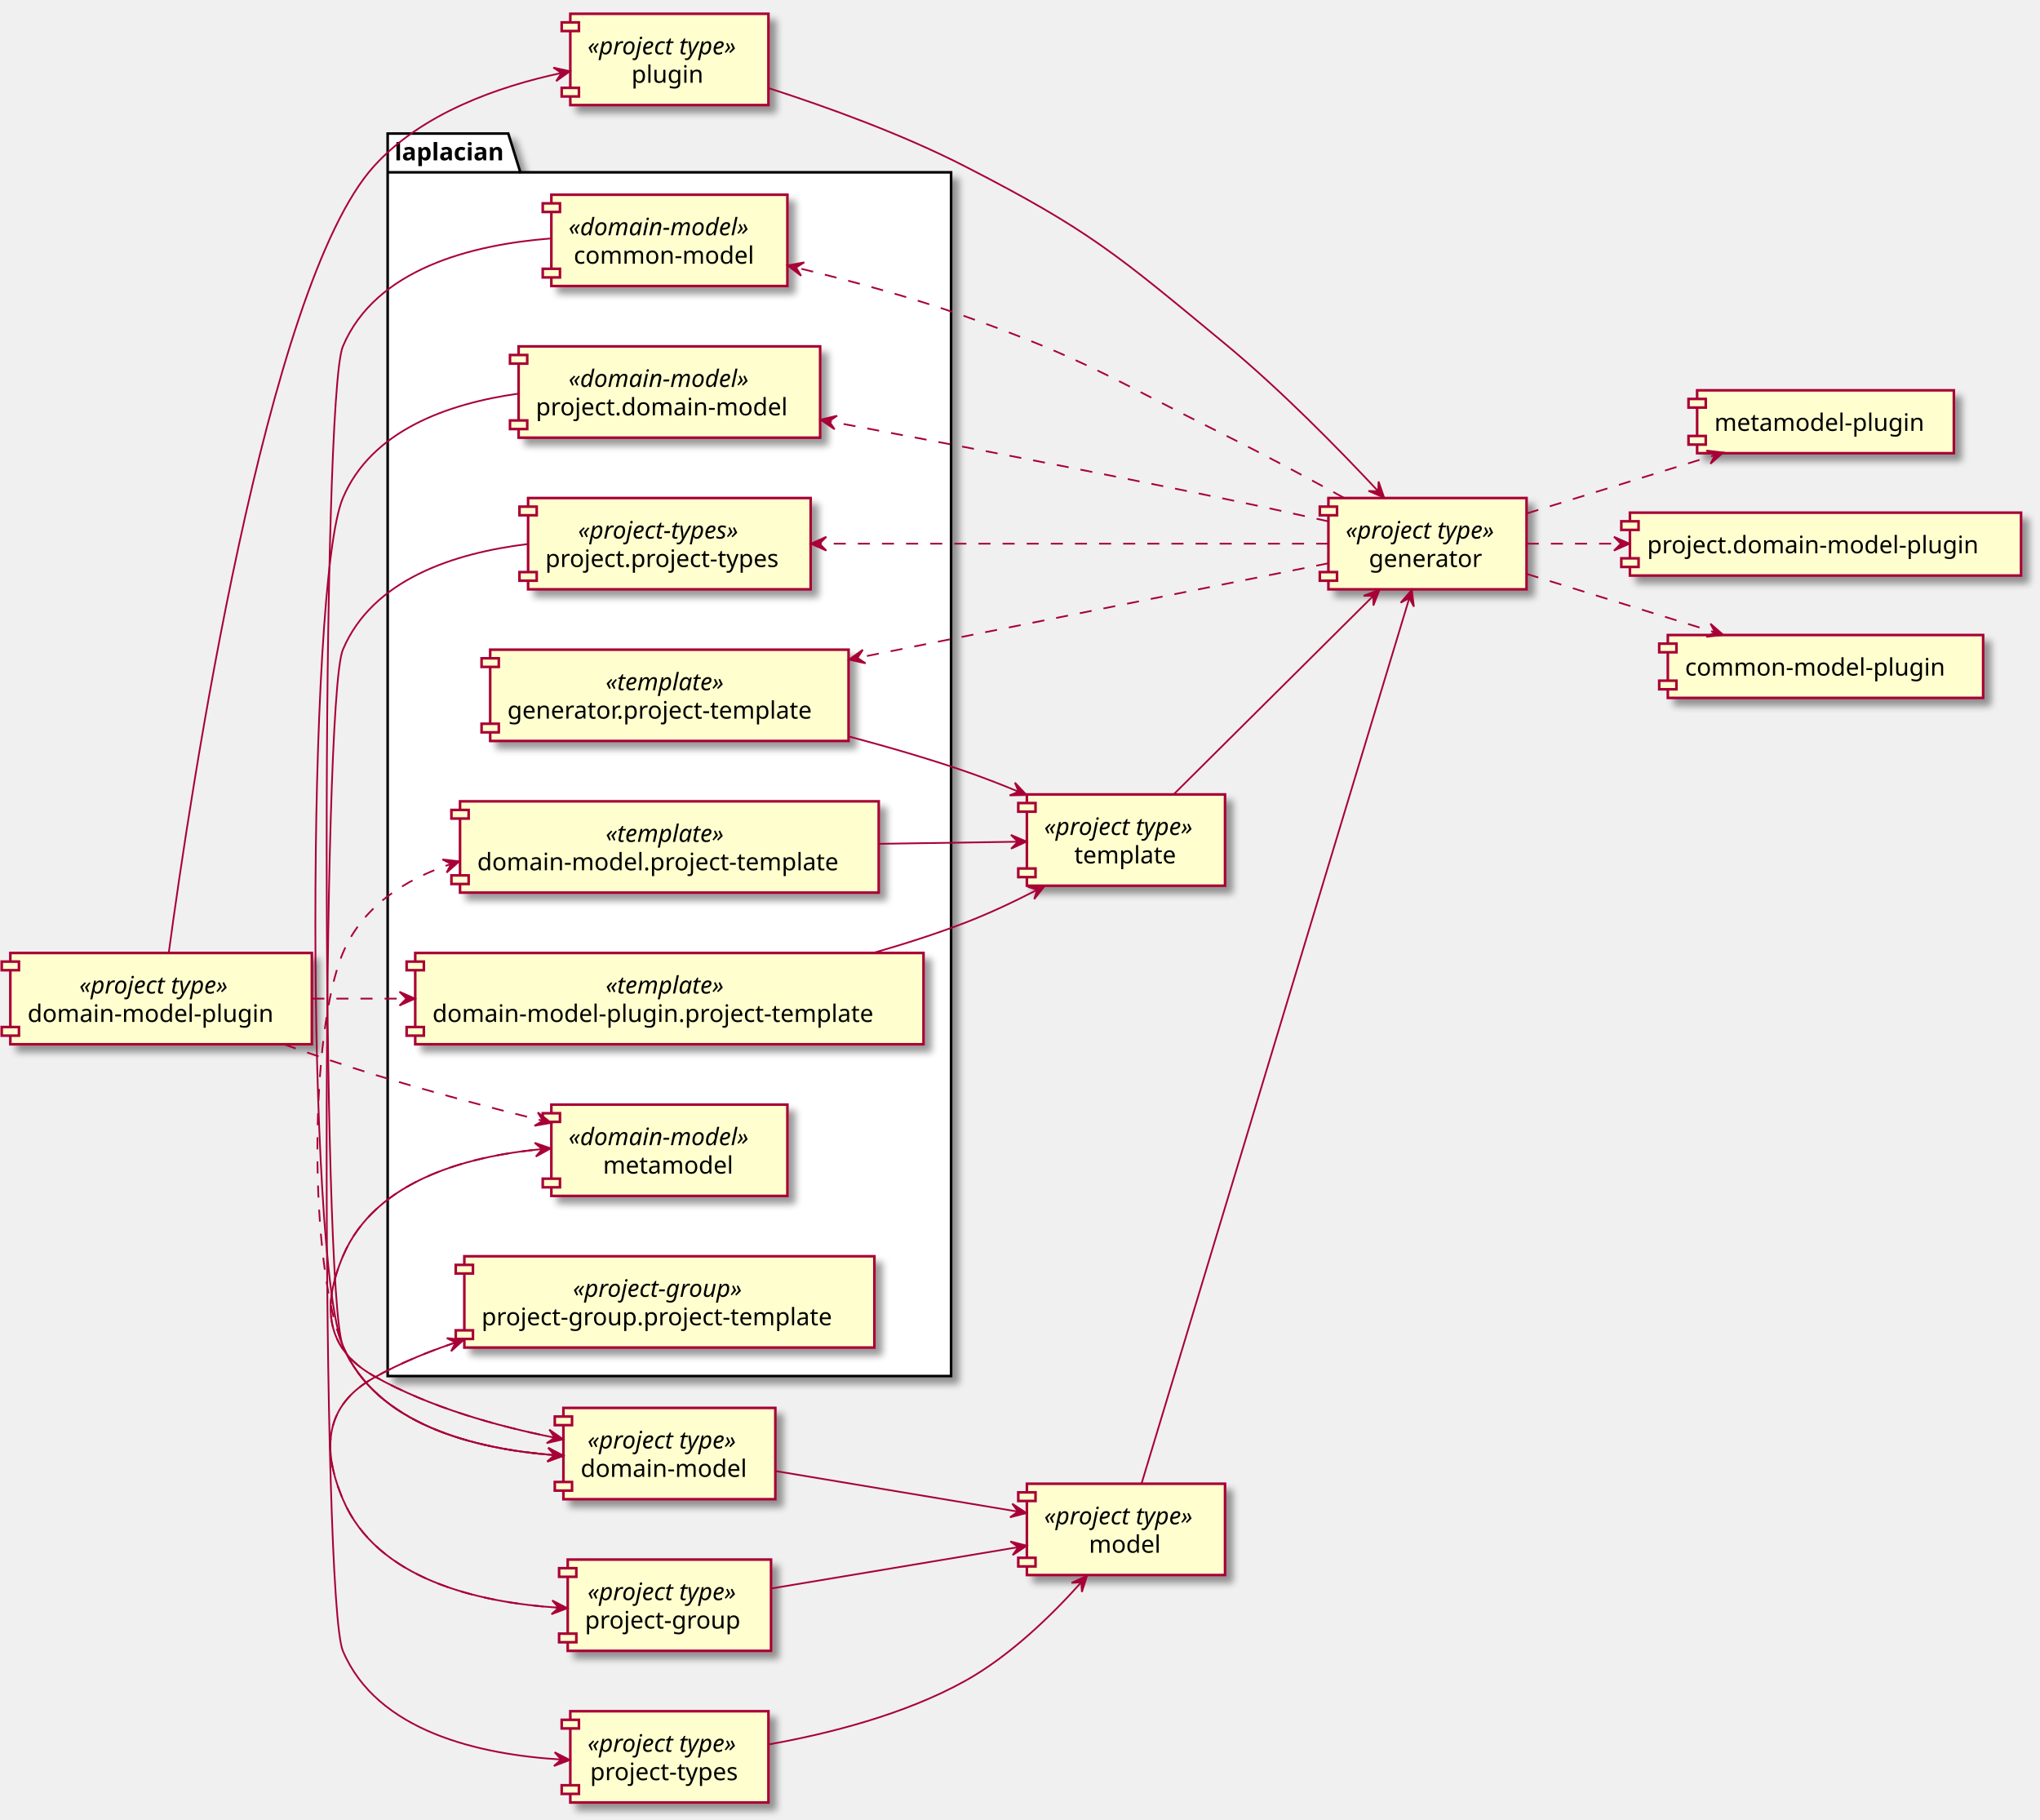
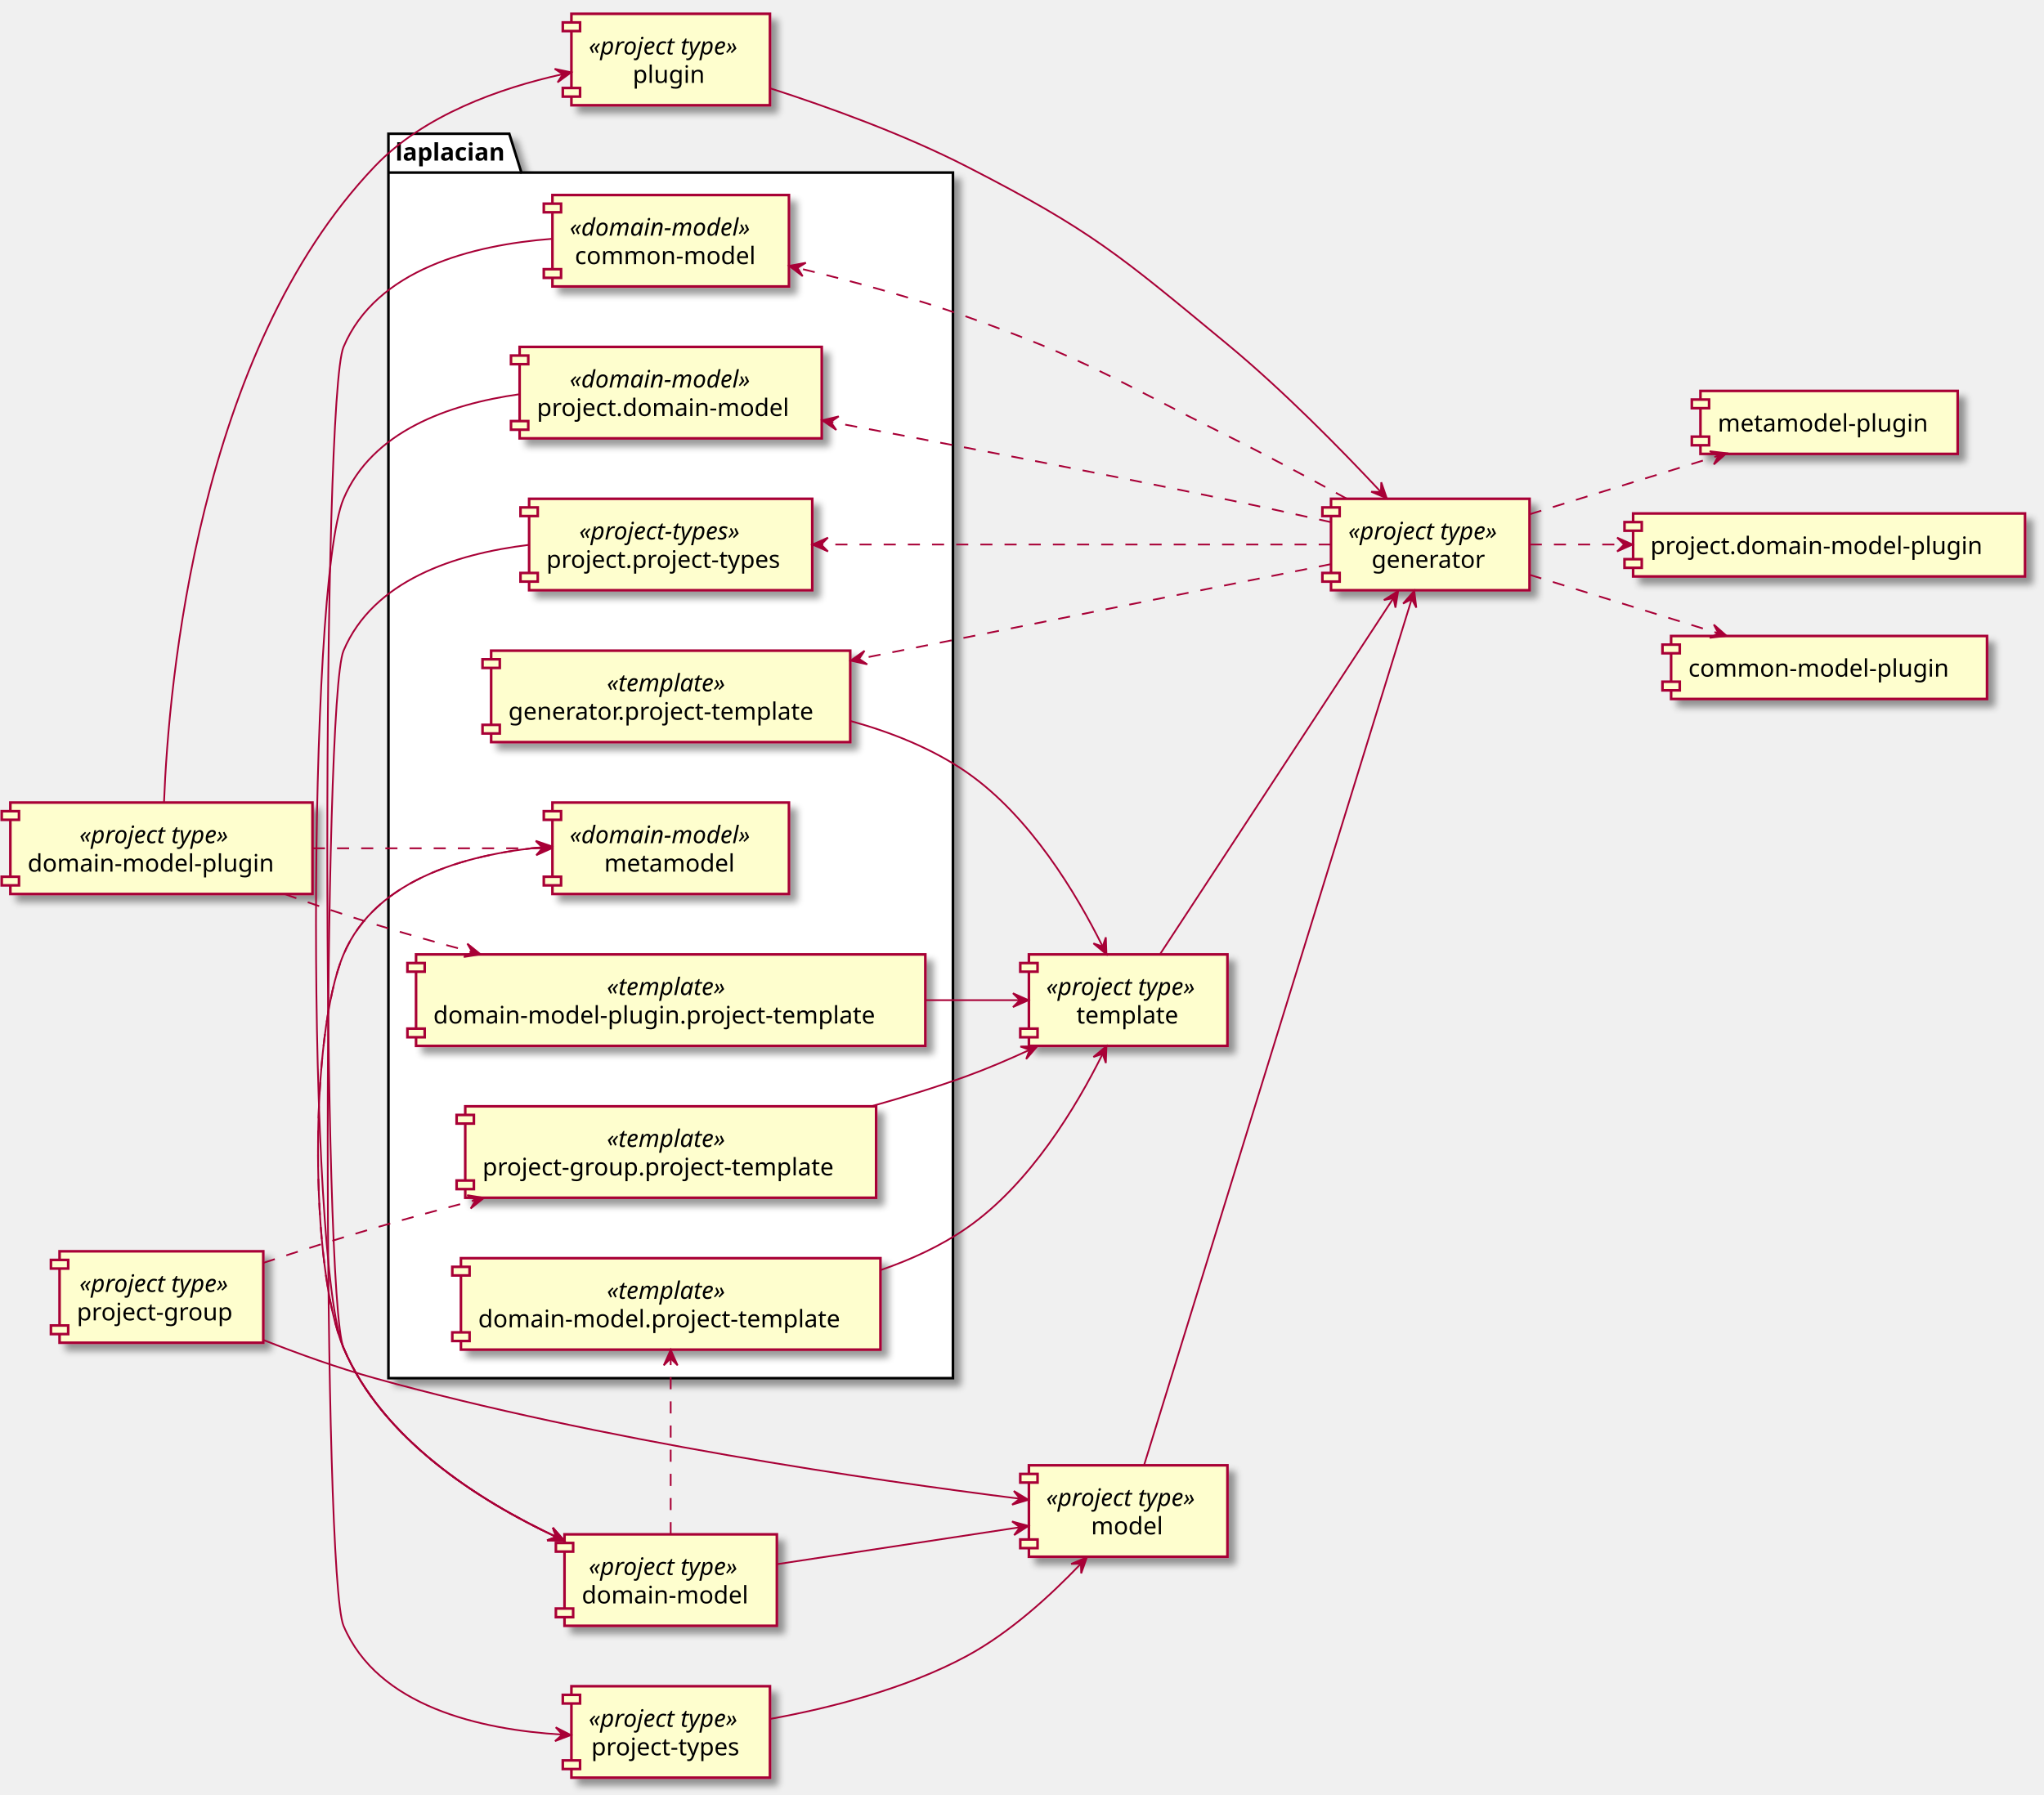
- <svg xmlns="http://www.w3.org/2000/svg" contentScriptType="application/ecmascript" contentStyleType="text/css" height="1056px" preserveAspectRatio="none" style="width:1184px;height:1056px;" version="1.1" viewBox="0 0 1184 1056" width="1184px" zoomAndPan="magnify">
+ <svg xmlns="http://www.w3.org/2000/svg" contentScriptType="application/ecmascript" contentStyleType="text/css" height="1040px" preserveAspectRatio="none" style="width:1184px;height:1040px;" version="1.1" viewBox="0 0 1184 1040" width="1184px" zoomAndPan="magnify">
  <defs>
-     <filter height="300%" id="fo6sfj0bh7zeh" width="300%" x="-1" y="-1">
+     <filter height="300%" id="f139b8uqiqzp6t" width="300%" x="-1" y="-1">
      <feGaussianBlur result="blurOut" stdDeviation="2.0" />
      <feColorMatrix in="blurOut" result="blurOut2" type="matrix" values="0 0 0 0 0 0 0 0 0 0 0 0 0 0 0 0 0 0 .4 0" />
      <feOffset dx="4.0" dy="4.0" in="blurOut2" result="blurOut3" />
      <feBlend in="SourceGraphic" in2="blurOut3" mode="normal" />
    </filter>
  </defs>
  <g>
-     <polygon fill="#FFFFFF" filter="url(#fo6sfj0bh7zeh)" points="225,77.5,295,77.5,302,99.988,552,99.988,552,798.5,225,798.5,225,77.5" style="stroke: #000000; stroke-width: 1.5;" />
+     <polygon fill="#FFFFFF" filter="url(#f139b8uqiqzp6t)" points="225,77.5,295,77.5,302,99.988,552,99.988,552,798.5,225,798.5,225,77.5" style="stroke: #000000; stroke-width: 1.5;" />
    <line style="stroke: #000000; stroke-width: 1.5;" x1="225" x2="302" y1="99.988" y2="99.988" />
    <text fill="#000000" font-family="sans-serif" font-size="14" font-weight="bold" lengthAdjust="spacingAndGlyphs" textLength="64" x="229" y="93.035">laplacian</text>
-     <rect fill="#FEFECE" filter="url(#fo6sfj0bh7zeh)" height="52.977" style="stroke: #A80036; stroke-width: 1.5;" width="137" x="320" y="113" />
+     <rect fill="#FEFECE" filter="url(#f139b8uqiqzp6t)" height="52.977" style="stroke: #A80036; stroke-width: 1.5;" width="137" x="320" y="113" />
    <rect fill="#FEFECE" height="5" style="stroke: #A80036; stroke-width: 1.5;" width="10" x="315" y="118" />
    <rect fill="#FEFECE" height="5" style="stroke: #A80036; stroke-width: 1.5;" width="10" x="315" y="155.977" />
    <text fill="#000000" font-family="sans-serif" font-size="14" font-style="italic" lengthAdjust="spacingAndGlyphs" textLength="117" x="330" y="136.535">«domain-model»</text>
    <text fill="#000000" font-family="sans-serif" font-size="14" lengthAdjust="spacingAndGlyphs" textLength="111" x="333" y="153.023">common-model</text>
-     <rect fill="#FEFECE" filter="url(#fo6sfj0bh7zeh)" height="52.977" style="stroke: #A80036; stroke-width: 1.5;" width="295" x="241" y="553" />
+     <rect fill="#FEFECE" filter="url(#f139b8uqiqzp6t)" height="52.977" style="stroke: #A80036; stroke-width: 1.5;" width="295" x="241" y="553" />
    <rect fill="#FEFECE" height="5" style="stroke: #A80036; stroke-width: 1.5;" width="10" x="236" y="558" />
    <rect fill="#FEFECE" height="5" style="stroke: #A80036; stroke-width: 1.5;" width="10" x="236" y="595.977" />
    <text fill="#000000" font-family="sans-serif" font-size="14" font-style="italic" lengthAdjust="spacingAndGlyphs" textLength="74" x="351.5" y="576.535">«template»</text>
    <text fill="#000000" font-family="sans-serif" font-size="14" lengthAdjust="spacingAndGlyphs" textLength="275" x="251" y="593.023">domain-model-plugin.project-template</text>
-     <rect fill="#FEFECE" filter="url(#fo6sfj0bh7zeh)" height="52.977" style="stroke: #A80036; stroke-width: 1.5;" width="243" x="267" y="465" />
-     <rect fill="#FEFECE" height="5" style="stroke: #A80036; stroke-width: 1.5;" width="10" x="262" y="470" />
-     <rect fill="#FEFECE" height="5" style="stroke: #A80036; stroke-width: 1.5;" width="10" x="262" y="507.977" />
-     <text fill="#000000" font-family="sans-serif" font-size="14" font-style="italic" lengthAdjust="spacingAndGlyphs" textLength="74" x="351.5" y="488.535">«template»</text>
-     <text fill="#000000" font-family="sans-serif" font-size="14" lengthAdjust="spacingAndGlyphs" textLength="223" x="277" y="505.023">domain-model.project-template</text>
-     <rect fill="#FEFECE" filter="url(#fo6sfj0bh7zeh)" height="52.977" style="stroke: #A80036; stroke-width: 1.5;" width="208" x="284.5" y="377" />
+     <rect fill="#FEFECE" filter="url(#f139b8uqiqzp6t)" height="52.977" style="stroke: #A80036; stroke-width: 1.5;" width="243" x="267" y="729" />
+     <rect fill="#FEFECE" height="5" style="stroke: #A80036; stroke-width: 1.5;" width="10" x="262" y="734" />
+     <rect fill="#FEFECE" height="5" style="stroke: #A80036; stroke-width: 1.5;" width="10" x="262" y="771.977" />
+     <text fill="#000000" font-family="sans-serif" font-size="14" font-style="italic" lengthAdjust="spacingAndGlyphs" textLength="74" x="351.5" y="752.535">«template»</text>
+     <text fill="#000000" font-family="sans-serif" font-size="14" lengthAdjust="spacingAndGlyphs" textLength="223" x="277" y="769.023">domain-model.project-template</text>
+     <rect fill="#FEFECE" filter="url(#f139b8uqiqzp6t)" height="52.977" style="stroke: #A80036; stroke-width: 1.5;" width="208" x="284.5" y="377" />
    <rect fill="#FEFECE" height="5" style="stroke: #A80036; stroke-width: 1.5;" width="10" x="279.5" y="382" />
    <rect fill="#FEFECE" height="5" style="stroke: #A80036; stroke-width: 1.5;" width="10" x="279.5" y="419.977" />
    <text fill="#000000" font-family="sans-serif" font-size="14" font-style="italic" lengthAdjust="spacingAndGlyphs" textLength="74" x="351.5" y="400.535">«template»</text>
    <text fill="#000000" font-family="sans-serif" font-size="14" lengthAdjust="spacingAndGlyphs" textLength="188" x="294.5" y="417.023">generator.project-template</text>
-     <rect fill="#FEFECE" filter="url(#fo6sfj0bh7zeh)" height="52.977" style="stroke: #A80036; stroke-width: 1.5;" width="137" x="320" y="641" />
-     <rect fill="#FEFECE" height="5" style="stroke: #A80036; stroke-width: 1.5;" width="10" x="315" y="646" />
-     <rect fill="#FEFECE" height="5" style="stroke: #A80036; stroke-width: 1.5;" width="10" x="315" y="683.977" />
-     <text fill="#000000" font-family="sans-serif" font-size="14" font-style="italic" lengthAdjust="spacingAndGlyphs" textLength="117" x="330" y="664.535">«domain-model»</text>
-     <text fill="#000000" font-family="sans-serif" font-size="14" lengthAdjust="spacingAndGlyphs" textLength="77" x="350" y="681.023">metamodel</text>
-     <rect fill="#FEFECE" filter="url(#fo6sfj0bh7zeh)" height="52.977" style="stroke: #A80036; stroke-width: 1.5;" width="238" x="269.5" y="729" />
-     <rect fill="#FEFECE" height="5" style="stroke: #A80036; stroke-width: 1.5;" width="10" x="264.5" y="734" />
-     <rect fill="#FEFECE" height="5" style="stroke: #A80036; stroke-width: 1.5;" width="10" x="264.5" y="771.977" />
-     <text fill="#000000" font-family="sans-serif" font-size="14" font-style="italic" lengthAdjust="spacingAndGlyphs" textLength="112" x="332.5" y="752.535">«project-group»</text>
-     <text fill="#000000" font-family="sans-serif" font-size="14" lengthAdjust="spacingAndGlyphs" textLength="218" x="279.5" y="769.023">project-group.project-template</text>
-     <rect fill="#FEFECE" filter="url(#fo6sfj0bh7zeh)" height="52.977" style="stroke: #A80036; stroke-width: 1.5;" width="175" x="301" y="201" />
+     <rect fill="#FEFECE" filter="url(#f139b8uqiqzp6t)" height="52.977" style="stroke: #A80036; stroke-width: 1.5;" width="137" x="320" y="465" />
+     <rect fill="#FEFECE" height="5" style="stroke: #A80036; stroke-width: 1.5;" width="10" x="315" y="470" />
+     <rect fill="#FEFECE" height="5" style="stroke: #A80036; stroke-width: 1.5;" width="10" x="315" y="507.977" />
+     <text fill="#000000" font-family="sans-serif" font-size="14" font-style="italic" lengthAdjust="spacingAndGlyphs" textLength="117" x="330" y="488.535">«domain-model»</text>
+     <text fill="#000000" font-family="sans-serif" font-size="14" lengthAdjust="spacingAndGlyphs" textLength="77" x="350" y="505.023">metamodel</text>
+     <rect fill="#FEFECE" filter="url(#f139b8uqiqzp6t)" height="52.977" style="stroke: #A80036; stroke-width: 1.5;" width="238" x="269.5" y="641" />
+     <rect fill="#FEFECE" height="5" style="stroke: #A80036; stroke-width: 1.5;" width="10" x="264.5" y="646" />
+     <rect fill="#FEFECE" height="5" style="stroke: #A80036; stroke-width: 1.5;" width="10" x="264.5" y="683.977" />
+     <text fill="#000000" font-family="sans-serif" font-size="14" font-style="italic" lengthAdjust="spacingAndGlyphs" textLength="74" x="351.5" y="664.535">«template»</text>
+     <text fill="#000000" font-family="sans-serif" font-size="14" lengthAdjust="spacingAndGlyphs" textLength="218" x="279.5" y="681.023">project-group.project-template</text>
+     <rect fill="#FEFECE" filter="url(#f139b8uqiqzp6t)" height="52.977" style="stroke: #A80036; stroke-width: 1.5;" width="175" x="301" y="201" />
    <rect fill="#FEFECE" height="5" style="stroke: #A80036; stroke-width: 1.5;" width="10" x="296" y="206" />
    <rect fill="#FEFECE" height="5" style="stroke: #A80036; stroke-width: 1.5;" width="10" x="296" y="243.977" />
    <text fill="#000000" font-family="sans-serif" font-size="14" font-style="italic" lengthAdjust="spacingAndGlyphs" textLength="117" x="330" y="224.535">«domain-model»</text>
    <text fill="#000000" font-family="sans-serif" font-size="14" lengthAdjust="spacingAndGlyphs" textLength="155" x="311" y="241.023">project.domain-model</text>
-     <rect fill="#FEFECE" filter="url(#fo6sfj0bh7zeh)" height="52.977" style="stroke: #A80036; stroke-width: 1.5;" width="164" x="306.5" y="289" />
+     <rect fill="#FEFECE" filter="url(#f139b8uqiqzp6t)" height="52.977" style="stroke: #A80036; stroke-width: 1.5;" width="164" x="306.5" y="289" />
    <rect fill="#FEFECE" height="5" style="stroke: #A80036; stroke-width: 1.5;" width="10" x="301.5" y="294" />
    <rect fill="#FEFECE" height="5" style="stroke: #A80036; stroke-width: 1.5;" width="10" x="301.5" y="331.977" />
    <text fill="#000000" font-family="sans-serif" font-size="14" font-style="italic" lengthAdjust="spacingAndGlyphs" textLength="106" x="335.5" y="312.535">«project-types»</text>
    <text fill="#000000" font-family="sans-serif" font-size="14" lengthAdjust="spacingAndGlyphs" textLength="144" x="316.5" y="329.023">project.project-types</text>
-     <rect fill="#FEFECE" filter="url(#fo6sfj0bh7zeh)" height="52.977" style="stroke: #A80036; stroke-width: 1.5;" width="175" x="6" y="553" />
-     <rect fill="#FEFECE" height="5" style="stroke: #A80036; stroke-width: 1.5;" width="10" x="1" y="558" />
-     <rect fill="#FEFECE" height="5" style="stroke: #A80036; stroke-width: 1.5;" width="10" x="1" y="595.977" />
-     <text fill="#000000" font-family="sans-serif" font-size="14" font-style="italic" lengthAdjust="spacingAndGlyphs" textLength="95" x="46" y="576.535">«project type»</text>
-     <text fill="#000000" font-family="sans-serif" font-size="14" lengthAdjust="spacingAndGlyphs" textLength="155" x="16" y="593.023">domain-model-plugin</text>
-     <rect fill="#FEFECE" filter="url(#fo6sfj0bh7zeh)" height="52.977" style="stroke: #A80036; stroke-width: 1.5;" width="123" x="327" y="817" />
-     <rect fill="#FEFECE" height="5" style="stroke: #A80036; stroke-width: 1.5;" width="10" x="322" y="822" />
-     <rect fill="#FEFECE" height="5" style="stroke: #A80036; stroke-width: 1.5;" width="10" x="322" y="859.977" />
-     <text fill="#000000" font-family="sans-serif" font-size="14" font-style="italic" lengthAdjust="spacingAndGlyphs" textLength="95" x="341" y="840.535">«project type»</text>
-     <text fill="#000000" font-family="sans-serif" font-size="14" lengthAdjust="spacingAndGlyphs" textLength="103" x="337" y="857.023">domain-model</text>
-     <rect fill="#FEFECE" filter="url(#fo6sfj0bh7zeh)" height="52.977" style="stroke: #A80036; stroke-width: 1.5;" width="115" x="771" y="289" />
+     <rect fill="#FEFECE" filter="url(#f139b8uqiqzp6t)" height="52.977" style="stroke: #A80036; stroke-width: 1.5;" width="175" x="6" y="465" />
+     <rect fill="#FEFECE" height="5" style="stroke: #A80036; stroke-width: 1.5;" width="10" x="1" y="470" />
+     <rect fill="#FEFECE" height="5" style="stroke: #A80036; stroke-width: 1.5;" width="10" x="1" y="507.977" />
+     <text fill="#000000" font-family="sans-serif" font-size="14" font-style="italic" lengthAdjust="spacingAndGlyphs" textLength="95" x="46" y="488.535">«project type»</text>
+     <text fill="#000000" font-family="sans-serif" font-size="14" lengthAdjust="spacingAndGlyphs" textLength="155" x="16" y="505.023">domain-model-plugin</text>
+     <rect fill="#FEFECE" filter="url(#f139b8uqiqzp6t)" height="52.977" style="stroke: #A80036; stroke-width: 1.5;" width="123" x="327" y="889" />
+     <rect fill="#FEFECE" height="5" style="stroke: #A80036; stroke-width: 1.5;" width="10" x="322" y="894" />
+     <rect fill="#FEFECE" height="5" style="stroke: #A80036; stroke-width: 1.5;" width="10" x="322" y="931.977" />
+     <text fill="#000000" font-family="sans-serif" font-size="14" font-style="italic" lengthAdjust="spacingAndGlyphs" textLength="95" x="341" y="912.535">«project type»</text>
+     <text fill="#000000" font-family="sans-serif" font-size="14" lengthAdjust="spacingAndGlyphs" textLength="103" x="337" y="929.023">domain-model</text>
+     <rect fill="#FEFECE" filter="url(#f139b8uqiqzp6t)" height="52.977" style="stroke: #A80036; stroke-width: 1.5;" width="115" x="771" y="289" />
    <rect fill="#FEFECE" height="5" style="stroke: #A80036; stroke-width: 1.5;" width="10" x="766" y="294" />
    <rect fill="#FEFECE" height="5" style="stroke: #A80036; stroke-width: 1.5;" width="10" x="766" y="331.977" />
    <text fill="#000000" font-family="sans-serif" font-size="14" font-style="italic" lengthAdjust="spacingAndGlyphs" textLength="95" x="781" y="312.535">«project type»</text>
    <text fill="#000000" font-family="sans-serif" font-size="14" lengthAdjust="spacingAndGlyphs" textLength="68" x="794.5" y="329.023">generator</text>
-     <rect fill="#FEFECE" filter="url(#fo6sfj0bh7zeh)" height="52.977" style="stroke: #A80036; stroke-width: 1.5;" width="115" x="596" y="861" />
-     <rect fill="#FEFECE" height="5" style="stroke: #A80036; stroke-width: 1.5;" width="10" x="591" y="866" />
-     <rect fill="#FEFECE" height="5" style="stroke: #A80036; stroke-width: 1.5;" width="10" x="591" y="903.977" />
-     <text fill="#000000" font-family="sans-serif" font-size="14" font-style="italic" lengthAdjust="spacingAndGlyphs" textLength="95" x="606" y="884.535">«project type»</text>
-     <text fill="#000000" font-family="sans-serif" font-size="14" lengthAdjust="spacingAndGlyphs" textLength="43" x="632" y="901.023">model</text>
-     <rect fill="#FEFECE" filter="url(#fo6sfj0bh7zeh)" height="52.977" style="stroke: #A80036; stroke-width: 1.5;" width="115" x="331" y="8" />
+     <rect fill="#FEFECE" filter="url(#f139b8uqiqzp6t)" height="52.977" style="stroke: #A80036; stroke-width: 1.5;" width="115" x="596" y="849" />
+     <rect fill="#FEFECE" height="5" style="stroke: #A80036; stroke-width: 1.5;" width="10" x="591" y="854" />
+     <rect fill="#FEFECE" height="5" style="stroke: #A80036; stroke-width: 1.5;" width="10" x="591" y="891.977" />
+     <text fill="#000000" font-family="sans-serif" font-size="14" font-style="italic" lengthAdjust="spacingAndGlyphs" textLength="95" x="606" y="872.535">«project type»</text>
+     <text fill="#000000" font-family="sans-serif" font-size="14" lengthAdjust="spacingAndGlyphs" textLength="43" x="632" y="889.023">model</text>
+     <rect fill="#FEFECE" filter="url(#f139b8uqiqzp6t)" height="52.977" style="stroke: #A80036; stroke-width: 1.5;" width="115" x="331" y="8" />
    <rect fill="#FEFECE" height="5" style="stroke: #A80036; stroke-width: 1.5;" width="10" x="326" y="13" />
    <rect fill="#FEFECE" height="5" style="stroke: #A80036; stroke-width: 1.5;" width="10" x="326" y="50.977" />
    <text fill="#000000" font-family="sans-serif" font-size="14" font-style="italic" lengthAdjust="spacingAndGlyphs" textLength="95" x="341" y="31.535">«project type»</text>
    <text fill="#000000" font-family="sans-serif" font-size="14" lengthAdjust="spacingAndGlyphs" textLength="44" x="366.5" y="48.023">plugin</text>
-     <rect fill="#FEFECE" filter="url(#fo6sfj0bh7zeh)" height="52.977" style="stroke: #A80036; stroke-width: 1.5;" width="118" x="329.5" y="905" />
-     <rect fill="#FEFECE" height="5" style="stroke: #A80036; stroke-width: 1.5;" width="10" x="324.5" y="910" />
-     <rect fill="#FEFECE" height="5" style="stroke: #A80036; stroke-width: 1.5;" width="10" x="324.5" y="947.977" />
-     <text fill="#000000" font-family="sans-serif" font-size="14" font-style="italic" lengthAdjust="spacingAndGlyphs" textLength="95" x="341" y="928.535">«project type»</text>
-     <text fill="#000000" font-family="sans-serif" font-size="14" lengthAdjust="spacingAndGlyphs" textLength="98" x="339.5" y="945.023">project-group</text>
-     <rect fill="#FEFECE" filter="url(#fo6sfj0bh7zeh)" height="52.977" style="stroke: #A80036; stroke-width: 1.5;" width="115" x="331" y="993" />
-     <rect fill="#FEFECE" height="5" style="stroke: #A80036; stroke-width: 1.5;" width="10" x="326" y="998" />
-     <rect fill="#FEFECE" height="5" style="stroke: #A80036; stroke-width: 1.5;" width="10" x="326" y="1035.977" />
-     <text fill="#000000" font-family="sans-serif" font-size="14" font-style="italic" lengthAdjust="spacingAndGlyphs" textLength="95" x="341" y="1016.535">«project type»</text>
-     <text fill="#000000" font-family="sans-serif" font-size="14" lengthAdjust="spacingAndGlyphs" textLength="92" x="342.5" y="1033.023">project-types</text>
-     <rect fill="#FEFECE" filter="url(#fo6sfj0bh7zeh)" height="52.977" style="stroke: #A80036; stroke-width: 1.5;" width="115" x="596" y="461" />
-     <rect fill="#FEFECE" height="5" style="stroke: #A80036; stroke-width: 1.5;" width="10" x="591" y="466" />
-     <rect fill="#FEFECE" height="5" style="stroke: #A80036; stroke-width: 1.5;" width="10" x="591" y="503.977" />
-     <text fill="#000000" font-family="sans-serif" font-size="14" font-style="italic" lengthAdjust="spacingAndGlyphs" textLength="95" x="606" y="484.535">«project type»</text>
-     <text fill="#000000" font-family="sans-serif" font-size="14" lengthAdjust="spacingAndGlyphs" textLength="60" x="623.5" y="501.023">template</text>
-     <rect fill="#FEFECE" filter="url(#fo6sfj0bh7zeh)" height="36.488" style="stroke: #A80036; stroke-width: 1.5;" width="149" x="985" y="226.5" />
+     <rect fill="#FEFECE" filter="url(#f139b8uqiqzp6t)" height="52.977" style="stroke: #A80036; stroke-width: 1.5;" width="118" x="34.5" y="725" />
+     <rect fill="#FEFECE" height="5" style="stroke: #A80036; stroke-width: 1.5;" width="10" x="29.5" y="730" />
+     <rect fill="#FEFECE" height="5" style="stroke: #A80036; stroke-width: 1.5;" width="10" x="29.5" y="767.977" />
+     <text fill="#000000" font-family="sans-serif" font-size="14" font-style="italic" lengthAdjust="spacingAndGlyphs" textLength="95" x="46" y="748.535">«project type»</text>
+     <text fill="#000000" font-family="sans-serif" font-size="14" lengthAdjust="spacingAndGlyphs" textLength="98" x="44.5" y="765.023">project-group</text>
+     <rect fill="#FEFECE" filter="url(#f139b8uqiqzp6t)" height="52.977" style="stroke: #A80036; stroke-width: 1.5;" width="115" x="331" y="977" />
+     <rect fill="#FEFECE" height="5" style="stroke: #A80036; stroke-width: 1.5;" width="10" x="326" y="982" />
+     <rect fill="#FEFECE" height="5" style="stroke: #A80036; stroke-width: 1.5;" width="10" x="326" y="1019.977" />
+     <text fill="#000000" font-family="sans-serif" font-size="14" font-style="italic" lengthAdjust="spacingAndGlyphs" textLength="95" x="341" y="1000.535">«project type»</text>
+     <text fill="#000000" font-family="sans-serif" font-size="14" lengthAdjust="spacingAndGlyphs" textLength="92" x="342.5" y="1017.023">project-types</text>
+     <rect fill="#FEFECE" filter="url(#f139b8uqiqzp6t)" height="52.977" style="stroke: #A80036; stroke-width: 1.5;" width="115" x="596" y="553" />
+     <rect fill="#FEFECE" height="5" style="stroke: #A80036; stroke-width: 1.5;" width="10" x="591" y="558" />
+     <rect fill="#FEFECE" height="5" style="stroke: #A80036; stroke-width: 1.5;" width="10" x="591" y="595.977" />
+     <text fill="#000000" font-family="sans-serif" font-size="14" font-style="italic" lengthAdjust="spacingAndGlyphs" textLength="95" x="606" y="576.535">«project type»</text>
+     <text fill="#000000" font-family="sans-serif" font-size="14" lengthAdjust="spacingAndGlyphs" textLength="60" x="623.5" y="593.023">template</text>
+     <rect fill="#FEFECE" filter="url(#f139b8uqiqzp6t)" height="36.488" style="stroke: #A80036; stroke-width: 1.5;" width="149" x="985" y="226.5" />
    <rect fill="#FEFECE" height="5" style="stroke: #A80036; stroke-width: 1.5;" width="10" x="980" y="231.5" />
    <rect fill="#FEFECE" height="5" style="stroke: #A80036; stroke-width: 1.5;" width="10" x="980" y="252.988" />
    <text fill="#000000" font-family="sans-serif" font-size="14" lengthAdjust="spacingAndGlyphs" textLength="129" x="995" y="250.035">metamodel-plugin</text>
-     <rect fill="#FEFECE" filter="url(#fo6sfj0bh7zeh)" height="36.488" style="stroke: #A80036; stroke-width: 1.5;" width="227" x="946" y="297.5" />
+     <rect fill="#FEFECE" filter="url(#f139b8uqiqzp6t)" height="36.488" style="stroke: #A80036; stroke-width: 1.5;" width="227" x="946" y="297.5" />
    <rect fill="#FEFECE" height="5" style="stroke: #A80036; stroke-width: 1.5;" width="10" x="941" y="302.5" />
    <rect fill="#FEFECE" height="5" style="stroke: #A80036; stroke-width: 1.5;" width="10" x="941" y="323.988" />
    <text fill="#000000" font-family="sans-serif" font-size="14" lengthAdjust="spacingAndGlyphs" textLength="207" x="956" y="321.035">project.domain-model-plugin</text>
-     <rect fill="#FEFECE" filter="url(#fo6sfj0bh7zeh)" height="36.488" style="stroke: #A80036; stroke-width: 1.5;" width="183" x="968" y="368.5" />
+     <rect fill="#FEFECE" filter="url(#f139b8uqiqzp6t)" height="36.488" style="stroke: #A80036; stroke-width: 1.5;" width="183" x="968" y="368.5" />
    <rect fill="#FEFECE" height="5" style="stroke: #A80036; stroke-width: 1.5;" width="10" x="963" y="373.5" />
    <rect fill="#FEFECE" height="5" style="stroke: #A80036; stroke-width: 1.5;" width="10" x="963" y="394.988" />
    <text fill="#000000" font-family="sans-serif" font-size="14" lengthAdjust="spacingAndGlyphs" textLength="163" x="978" y="392.035">common-model-plugin</text>
-     <path d="M97.95,552.88 C110.21,462.01 154.33,165.8 217,96.5 C244.79,65.77 289.03,50.25 325.48,42.43 " fill="none" id="domain-model-plugin-plugin" style="stroke: #A80036; stroke-width: 1.0;" />
-     <polygon fill="#A80036" points="330.8,41.33,321.175,39.243,325.904,42.346,322.801,47.076,330.8,41.33" style="stroke: #A80036; stroke-width: 1.0;" />
-     <path d="M450.17,853.65 C492.3,860.7 548.25,870.06 590.64,877.15 " fill="none" id="domain-model-model" style="stroke: #A80036; stroke-width: 1.0;" />
-     <polygon fill="#A80036" points="595.74,878,587.512,872.586,590.807,877.185,586.208,880.479,595.74,878" style="stroke: #A80036; stroke-width: 1.0;" />
-     <path d="M662.61,860.68 C691.19,766.19 787.12,449.02 817.9,347.23 " fill="none" id="model-generator" style="stroke: #A80036; stroke-width: 1.0;" />
-     <polygon fill="#A80036" points="819.41,342.26,812.962,349.705,817.954,347.043,820.615,352.035,819.41,342.26" style="stroke: #A80036; stroke-width: 1.0;" />
+     <path d="M95,464.94 C97.74,395.02 114.71,203.83 217,96.5 C245.48,66.62 289.48,51.08 325.65,43.04 " fill="none" id="domain-model-plugin-plugin" style="stroke: #A80036; stroke-width: 1.0;" />
+     <polygon fill="#A80036" points="330.93,41.9,321.288,39.894,326.043,42.957,322.979,47.713,330.93,41.9" style="stroke: #A80036; stroke-width: 1.0;" />
+     <path d="M450.17,906.27 C492.3,899.87 548.25,891.36 590.64,884.91 " fill="none" id="domain-model-model" style="stroke: #A80036; stroke-width: 1.0;" />
+     <polygon fill="#A80036" points="595.74,884.13,586.239,881.535,590.797,884.885,587.447,889.443,595.74,884.13" style="stroke: #A80036; stroke-width: 1.0;" />
+     <path d="M662.73,848.87 C691.39,756.1 786.76,447.37 817.71,347.19 " fill="none" id="model-generator" style="stroke: #A80036; stroke-width: 1.0;" />
+     <polygon fill="#A80036" points="819.22,342.3,812.752,349.727,817.751,347.079,820.398,352.078,819.22,342.3" style="stroke: #A80036; stroke-width: 1.0;" />
    <path d="M446.27,51.2 C480.16,62.12 523.56,77.82 560,96.5 C632.29,133.56 648.39,147.73 711,199.5 C743.36,226.26 777.01,260.58 799.77,284.92 " fill="none" id="plugin-generator" style="stroke: #A80036; stroke-width: 1.0;" />
    <polygon fill="#A80036" points="803.33,288.74,800.112,279.432,799.918,285.085,794.264,284.891,803.33,288.74" style="stroke: #A80036; stroke-width: 1.0;" />
-     <path d="M447.54,921.79 C490.07,914.67 547.7,905.03 591.02,897.79 " fill="none" id="project-group-model" style="stroke: #A80036; stroke-width: 1.0;" />
-     <polygon fill="#A80036" points="595.96,896.96,586.421,894.508,591.029,897.789,587.748,902.397,595.96,896.96" style="stroke: #A80036; stroke-width: 1.0;" />
-     <path d="M446.31,1012.24 C480.82,1006.08 524.85,995 560,975.5 C586.17,960.98 610.46,937.31 627.58,918.16 " fill="none" id="project-types-model" style="stroke: #A80036; stroke-width: 1.0;" />
-     <polygon fill="#A80036" points="630.9,914.4,621.939,918.486,627.585,918.143,627.928,923.79,630.9,914.4" style="stroke: #A80036; stroke-width: 1.0;" />
-     <path d="M681.53,460.62 C712.76,429.57 764.04,378.59 796.76,346.06 " fill="none" id="template-generator" style="stroke: #A80036; stroke-width: 1.0;" />
-     <polygon fill="#A80036" points="800.66,342.19,791.461,345.707,797.117,345.718,797.106,351.375,800.66,342.19" style="stroke: #A80036; stroke-width: 1.0;" />
-     <path d="M319.63,138.38 C273.54,141.98 217.98,156.08 199,201 C186.46,230.68 186.46,751.32 199,781 C218.32,826.72 275.37,840.84 321.87,844.41 " fill="none" id="common-model-domain-model" style="stroke: #A80036; stroke-width: 1.0;" />
-     <polygon fill="#A80036" points="326.91,844.76,318.206,840.152,321.922,844.417,317.657,848.133,326.91,844.76" style="stroke: #A80036; stroke-width: 1.0;" />
-     <path d="M507.08,552.89 C525.02,547.76 543.16,541.95 560,535.5 C573.97,530.15 588.56,523.26 601.91,516.37 " fill="none" id="domain-model-plugin.project-template-template" style="stroke: #A80036; stroke-width: 1.0;" />
-     <polygon fill="#A80036" points="606.39,514.03,596.561,514.653,601.959,516.346,600.266,521.744,606.39,514.03" style="stroke: #A80036; stroke-width: 1.0;" />
-     <path d="M510.22,489.66 C538.08,489.24 566.6,488.81 590.71,488.44 " fill="none" id="domain-model.project-template-template" style="stroke: #A80036; stroke-width: 1.0;" />
-     <polygon fill="#A80036" points="595.78,488.36,586.724,484.489,590.78,488.431,586.838,492.488,595.78,488.36" style="stroke: #A80036; stroke-width: 1.0;" />
-     <path d="M492.6,427.35 C515.01,433.3 538.46,440.11 560,447.5 C570.19,450.99 580.83,455.12 591.11,459.38 " fill="none" id="generator.project-template-template" style="stroke: #A80036; stroke-width: 1.0;" />
-     <polygon fill="#A80036" points="595.81,461.34,589.049,454.179,591.197,459.412,585.964,461.56,595.81,461.34" style="stroke: #A80036; stroke-width: 1.0;" />
-     <path d="M319.63,666.38 C273.54,669.98 217.98,684.08 199,729 C186.58,758.39 189.21,782.81 217,798.5 C249.06,816.6 288.6,827.61 321.63,834.2 " fill="none" id="metamodel-domain-model" style="stroke: #A80036; stroke-width: 1.0;" />
-     <polygon fill="#A80036" points="326.87,835.22,318.801,829.573,321.962,834.264,317.271,837.426,326.87,835.22" style="stroke: #A80036; stroke-width: 1.0;" />
-     <path d="M326.87,835.22 C292.85,828.77 250.77,817.57 217,798.5 C189.21,782.81 186.58,758.39 199,729 C217.28,685.74 269.47,671.07 314.46,666.83 " fill="none" id="domain-model-metamodel" style="stroke: #A80036; stroke-width: 1.0; stroke-dasharray: 7.0,7.0;" />
-     <polygon fill="#A80036" points="319.63,666.38,310.32,663.165,314.648,666.808,311.006,671.136,319.63,666.38" style="stroke: #A80036; stroke-width: 1.0;" />
-     <path d="M269.13,777.51 C251.05,783.27 233.09,790.48 217,799.5 C188.8,815.32 186.41,840.21 199,870 C218.61,916.42 277.28,929.92 324.19,932.94 " fill="none" id="project-group.project-template-project-group" style="stroke: #A80036; stroke-width: 1.0;" />
-     <polygon fill="#A80036" points="329.27,933.23,320.514,928.722,324.278,932.944,320.056,936.708,329.27,933.23" style="stroke: #A80036; stroke-width: 1.0;" />
-     <path d="M329.27,933.23 C281.6,930.86 219.33,918.11 199,870 C186.41,840.21 188.8,815.32 217,799.5 C231.58,791.32 247.7,784.63 264.05,779.17 " fill="none" id="project-group-project-group.project-template" style="stroke: #A80036; stroke-width: 1.0; stroke-dasharray: 7.0,7.0;" />
-     <polygon fill="#A80036" points="269.13,777.51,259.335,776.482,264.374,779.053,261.803,784.091,269.13,777.51" style="stroke: #A80036; stroke-width: 1.0;" />
-     <path d="M300.85,228.42 C259.41,234.27 215.46,250.05 199,289 C177.72,339.36 177.72,730.64 199,781 C218.32,826.72 275.37,840.84 321.87,844.41 " fill="none" id="project.domain-model-domain-model" style="stroke: #A80036; stroke-width: 1.0;" />
-     <polygon fill="#A80036" points="326.91,844.76,318.206,840.152,321.922,844.417,317.657,848.133,326.91,844.76" style="stroke: #A80036; stroke-width: 1.0;" />
-     <path d="M306.42,315.69 C263.42,320.9 216.2,336.3 199,377 C186.44,406.73 186.44,928.27 199,958 C218.81,1004.88 278.45,1018.19 325.59,1021.03 " fill="none" id="project.project-types-project-types" style="stroke: #A80036; stroke-width: 1.0;" />
-     <polygon fill="#A80036" points="330.69,1021.3,321.921,1016.817,325.697,1021.028,321.486,1024.805,330.69,1021.3" style="stroke: #A80036; stroke-width: 1.0;" />
-     <path d="M165.06,606.1 C181.97,612.12 200.05,618.28 217,623.5 C248.76,633.28 284.29,642.69 314.67,650.28 " fill="none" id="domain-model-plugin-metamodel" style="stroke: #A80036; stroke-width: 1.0; stroke-dasharray: 7.0,7.0;" />
-     <polygon fill="#A80036" points="319.89,651.58,312.129,645.517,315.039,650.367,310.189,653.278,319.89,651.58" style="stroke: #A80036; stroke-width: 1.0;" />
-     <path d="M181.22,579.5 C198.42,579.5 216.94,579.5 235.59,579.5 " fill="none" id="domain-model-plugin-domain-model-plugin.project-template" style="stroke: #A80036; stroke-width: 1.0; stroke-dasharray: 7.0,7.0;" />
-     <polygon fill="#A80036" points="240.85,579.5,231.85,575.5,235.85,579.5,231.85,583.5,240.85,579.5" style="stroke: #A80036; stroke-width: 1.0;" />
-     <path d="M326.91,844.76 C279.58,841.83 219.02,828.39 199,781 C179.28,734.33 179.28,599.67 199,553 C210.26,526.34 234.4,510.54 261.8,501.35 " fill="none" id="domain-model-domain-model.project-template" style="stroke: #A80036; stroke-width: 1.0; stroke-dasharray: 7.0,7.0;" />
-     <polygon fill="#A80036" points="266.58,499.82,256.792,498.73,261.814,501.332,259.212,506.355,266.58,499.82" style="stroke: #A80036; stroke-width: 1.0;" />
+     <path d="M152.62,776.41 C172.73,784.33 195.6,792.56 217,798.5 C347.75,834.78 505.53,857.67 590.7,868.36 " fill="none" id="project-group-model" style="stroke: #A80036; stroke-width: 1.0;" />
+     <polygon fill="#A80036" points="595.7,868.98,587.275,863.88,590.74,868.351,586.268,871.816,595.7,868.98" style="stroke: #A80036; stroke-width: 1.0;" />
+     <path d="M446.15,995.95 C480.6,989.68 524.62,978.59 560,959.5 C585.02,945.99 608.67,924.3 625.8,906.33 " fill="none" id="project-types-model" style="stroke: #A80036; stroke-width: 1.0;" />
+     <polygon fill="#A80036" points="629.57,902.33,620.481,906.125,626.136,905.964,626.296,911.619,629.57,902.33" style="stroke: #A80036; stroke-width: 1.0;" />
+     <path d="M672.04,552.73 C704.29,503.52 772.84,398.92 807.11,346.62 " fill="none" id="template-generator" style="stroke: #A80036; stroke-width: 1.0;" />
+     <polygon fill="#A80036" points="809.91,342.34,801.631,347.675,807.169,346.522,808.323,352.06,809.91,342.34" style="stroke: #A80036; stroke-width: 1.0;" />
+     <path d="M319.63,138.38 C273.54,141.98 217.98,156.08 199,201 C186.46,230.68 186.46,751.32 199,781 C221.24,833.64 276.88,869.2 322.15,890.47 " fill="none" id="common-model-domain-model" style="stroke: #A80036; stroke-width: 1.0;" />
+     <polygon fill="#A80036" points="326.77,892.61,320.279,885.203,322.231,890.512,316.922,892.464,326.77,892.61" style="stroke: #A80036; stroke-width: 1.0;" />
+     <path d="M536.38,579.5 C555.47,579.5 574.11,579.5 590.69,579.5 " fill="none" id="domain-model-plugin.project-template-template" style="stroke: #A80036; stroke-width: 1.0;" />
+     <polygon fill="#A80036" points="595.76,579.5,586.76,575.5,590.76,579.5,586.76,583.5,595.76,579.5" style="stroke: #A80036; stroke-width: 1.0;" />
+     <path d="M510.23,735.84 C527.84,729.78 545.05,721.86 560,711.5 C596.68,686.08 623.55,641.11 638.61,610.81 " fill="none" id="domain-model.project-template-template" style="stroke: #A80036; stroke-width: 1.0;" />
+     <polygon fill="#A80036" points="640.92,606.08,633.374,612.409,638.724,610.572,640.561,615.922,640.92,606.08" style="stroke: #A80036; stroke-width: 1.0;" />
+     <path d="M492.84,417.79 C516.32,424.29 540.15,433.74 560,447.5 C596.68,472.92 623.55,517.89 638.61,548.19 " fill="none" id="generator.project-template-template" style="stroke: #A80036; stroke-width: 1.0;" />
+     <polygon fill="#A80036" points="640.92,552.92,640.561,543.078,638.724,548.428,633.374,546.591,640.92,552.92" style="stroke: #A80036; stroke-width: 1.0;" />
+     <path d="M319.63,490.38 C273.54,493.98 217.98,508.08 199,553 C179.28,599.67 179.28,734.33 199,781 C221.24,833.64 276.88,869.2 322.15,890.47 " fill="none" id="metamodel-domain-model" style="stroke: #A80036; stroke-width: 1.0;" />
+     <polygon fill="#A80036" points="326.77,892.61,320.279,885.203,322.231,890.512,316.922,892.464,326.77,892.61" style="stroke: #A80036; stroke-width: 1.0;" />
+     <path d="M326.77,892.61 C280.74,871.62 222,835.44 199,781 C179.28,734.33 179.28,599.67 199,553 C217.28,509.74 269.47,495.07 314.46,490.83 " fill="none" id="domain-model-metamodel" style="stroke: #A80036; stroke-width: 1.0; stroke-dasharray: 7.0,7.0;" />
+     <polygon fill="#A80036" points="319.63,490.38,310.32,487.166,314.648,490.808,311.006,495.136,319.63,490.38" style="stroke: #A80036; stroke-width: 1.0;" />
+     <path d="M505.06,640.88 C523.62,635.69 542.47,629.86 560,623.5 C571.95,619.16 584.45,613.81 596.24,608.36 " fill="none" id="project-group.project-template-template" style="stroke: #A80036; stroke-width: 1.0;" />
+     <polygon fill="#A80036" points="600.9,606.18,591.053,606.363,596.369,608.295,594.437,613.612,600.9,606.18" style="stroke: #A80036; stroke-width: 1.0;" />
+     <path d="M300.85,228.42 C259.41,234.27 215.46,250.05 199,289 C177.72,339.36 177.72,730.64 199,781 C221.24,833.64 276.88,869.2 322.15,890.47 " fill="none" id="project.domain-model-domain-model" style="stroke: #A80036; stroke-width: 1.0;" />
+     <polygon fill="#A80036" points="326.77,892.61,320.279,885.203,322.231,890.512,316.922,892.464,326.77,892.61" style="stroke: #A80036; stroke-width: 1.0;" />
+     <path d="M306.42,315.69 C263.42,320.9 216.2,336.3 199,377 C186.78,405.91 186.78,913.09 199,942 C218.81,988.88 278.45,1002.19 325.59,1005.03 " fill="none" id="project.project-types-project-types" style="stroke: #A80036; stroke-width: 1.0;" />
+     <polygon fill="#A80036" points="330.69,1005.3,321.921,1000.817,325.697,1005.028,321.486,1008.805,330.69,1005.3" style="stroke: #A80036; stroke-width: 1.0;" />
+     <path d="M181.22,491.5 C223.53,491.5 273.87,491.5 314.23,491.5 " fill="none" id="domain-model-plugin-metamodel" style="stroke: #A80036; stroke-width: 1.0; stroke-dasharray: 7.0,7.0;" />
+     <polygon fill="#A80036" points="319.61,491.5,310.61,487.5,314.61,491.5,310.61,495.5,319.61,491.5" style="stroke: #A80036; stroke-width: 1.0;" />
+     <path d="M165.06,518.1 C181.97,524.12 200.05,530.28 217,535.5 C235.03,541.05 254.27,546.48 273.09,551.53 " fill="none" id="domain-model-plugin-domain-model-plugin.project-template" style="stroke: #A80036; stroke-width: 1.0; stroke-dasharray: 7.0,7.0;" />
+     <polygon fill="#A80036" points="278.39,552.94,270.722,546.759,273.558,551.654,268.664,554.49,278.39,552.94" style="stroke: #A80036; stroke-width: 1.0;" />
+     <path d="M388.5,888.94 C388.5,854.99 388.5,821.04 388.5,787.09 " fill="none" id="domain-model-domain-model.project-template" style="stroke: #A80036; stroke-width: 1.0; stroke-dasharray: 7.0,7.0;" />
+     <polygon fill="#A80036" points="388.5,782.08,384.5,791.08,388.5,787.08,392.5,791.08,388.5,782.08" style="stroke: #A80036; stroke-width: 1.0;" />
    <path d="M770.88,315.5 C695.96,315.5 563.21,315.5 475.77,315.5 " fill="none" id="generator-project.project-types" style="stroke: #A80036; stroke-width: 1.0; stroke-dasharray: 7.0,7.0;" />
    <polygon fill="#A80036" points="470.6,315.5,479.6,319.5,475.6,315.5,479.6,311.5,470.6,315.5" style="stroke: #A80036; stroke-width: 1.0;" />
    <path d="M770.98,302.54 C751.95,298.27 730.58,293.57 711,289.5 C633.71,273.43 545.66,256.54 481.27,244.46 " fill="none" id="generator-project.domain-model" style="stroke: #A80036; stroke-width: 1.0; stroke-dasharray: 7.0,7.0;" />
    <polygon fill="#A80036" points="476.28,243.53,484.397,249.109,481.196,244.445,485.86,241.244,476.28,243.53" style="stroke: #A80036; stroke-width: 1.0;" />
    <path d="M779.98,288.87 C759.01,277.36 733.95,263.93 711,252.5 C644.96,219.6 629.55,208.15 560,183.5 C528.41,172.3 492.61,162.63 461.99,155.22 " fill="none" id="generator-common-model" style="stroke: #A80036; stroke-width: 1.0; stroke-dasharray: 7.0,7.0;" />
    <polygon fill="#A80036" points="457.12,154.05,464.948,160.027,461.984,155.209,466.802,152.245,457.12,154.05" style="stroke: #A80036; stroke-width: 1.0;" />
    <path d="M770.82,326.89 C701.97,340.72 584.33,364.36 497.87,381.73 " fill="none" id="generator-generator.project-template" style="stroke: #A80036; stroke-width: 1.0; stroke-dasharray: 7.0,7.0;" />
    <polygon fill="#A80036" points="492.75,382.76,502.362,384.906,497.652,381.774,500.784,377.064,492.75,382.76" style="stroke: #A80036; stroke-width: 1.0;" />
    <path d="M886.11,297.95 C919.18,287.69 961,274.73 995.17,264.14 " fill="none" id="generator-metamodel-plugin" style="stroke: #A80036; stroke-width: 1.0; stroke-dasharray: 7.0,7.0;" />
    <polygon fill="#A80036" points="1000.15,262.59,990.368,261.447,995.376,264.077,992.746,269.085,1000.15,262.59" style="stroke: #A80036; stroke-width: 1.0;" />
    <path d="M886.11,315.5 C902.69,315.5 921.48,315.5 940.39,315.5 " fill="none" id="generator-project.domain-model-plugin" style="stroke: #A80036; stroke-width: 1.0; stroke-dasharray: 7.0,7.0;" />
    <polygon fill="#A80036" points="945.73,315.5,936.73,311.5,940.73,315.5,936.73,319.5,945.73,315.5" style="stroke: #A80036; stroke-width: 1.0;" />
    <path d="M886.11,333.05 C919.18,343.31 961,356.27 995.17,366.86 " fill="none" id="generator-common-model-plugin" style="stroke: #A80036; stroke-width: 1.0; stroke-dasharray: 7.0,7.0;" />
    <polygon fill="#A80036" points="1000.15,368.41,992.746,361.915,995.376,366.923,990.368,369.553,1000.15,368.41" style="stroke: #A80036; stroke-width: 1.0;" />
+     <path d="M152.53,731.72 C172.84,725.02 195.85,717.68 217,711.5 C235.8,706.01 255.87,700.51 275.4,695.35 " fill="none" id="project-group-project-group.project-template" style="stroke: #A80036; stroke-width: 1.0; stroke-dasharray: 7.0,7.0;" />
+     <polygon fill="#A80036" points="280.35,694.05,270.629,692.466,275.514,695.32,272.661,700.204,280.35,694.05" style="stroke: #A80036; stroke-width: 1.0;" />
  </g>
</svg>
